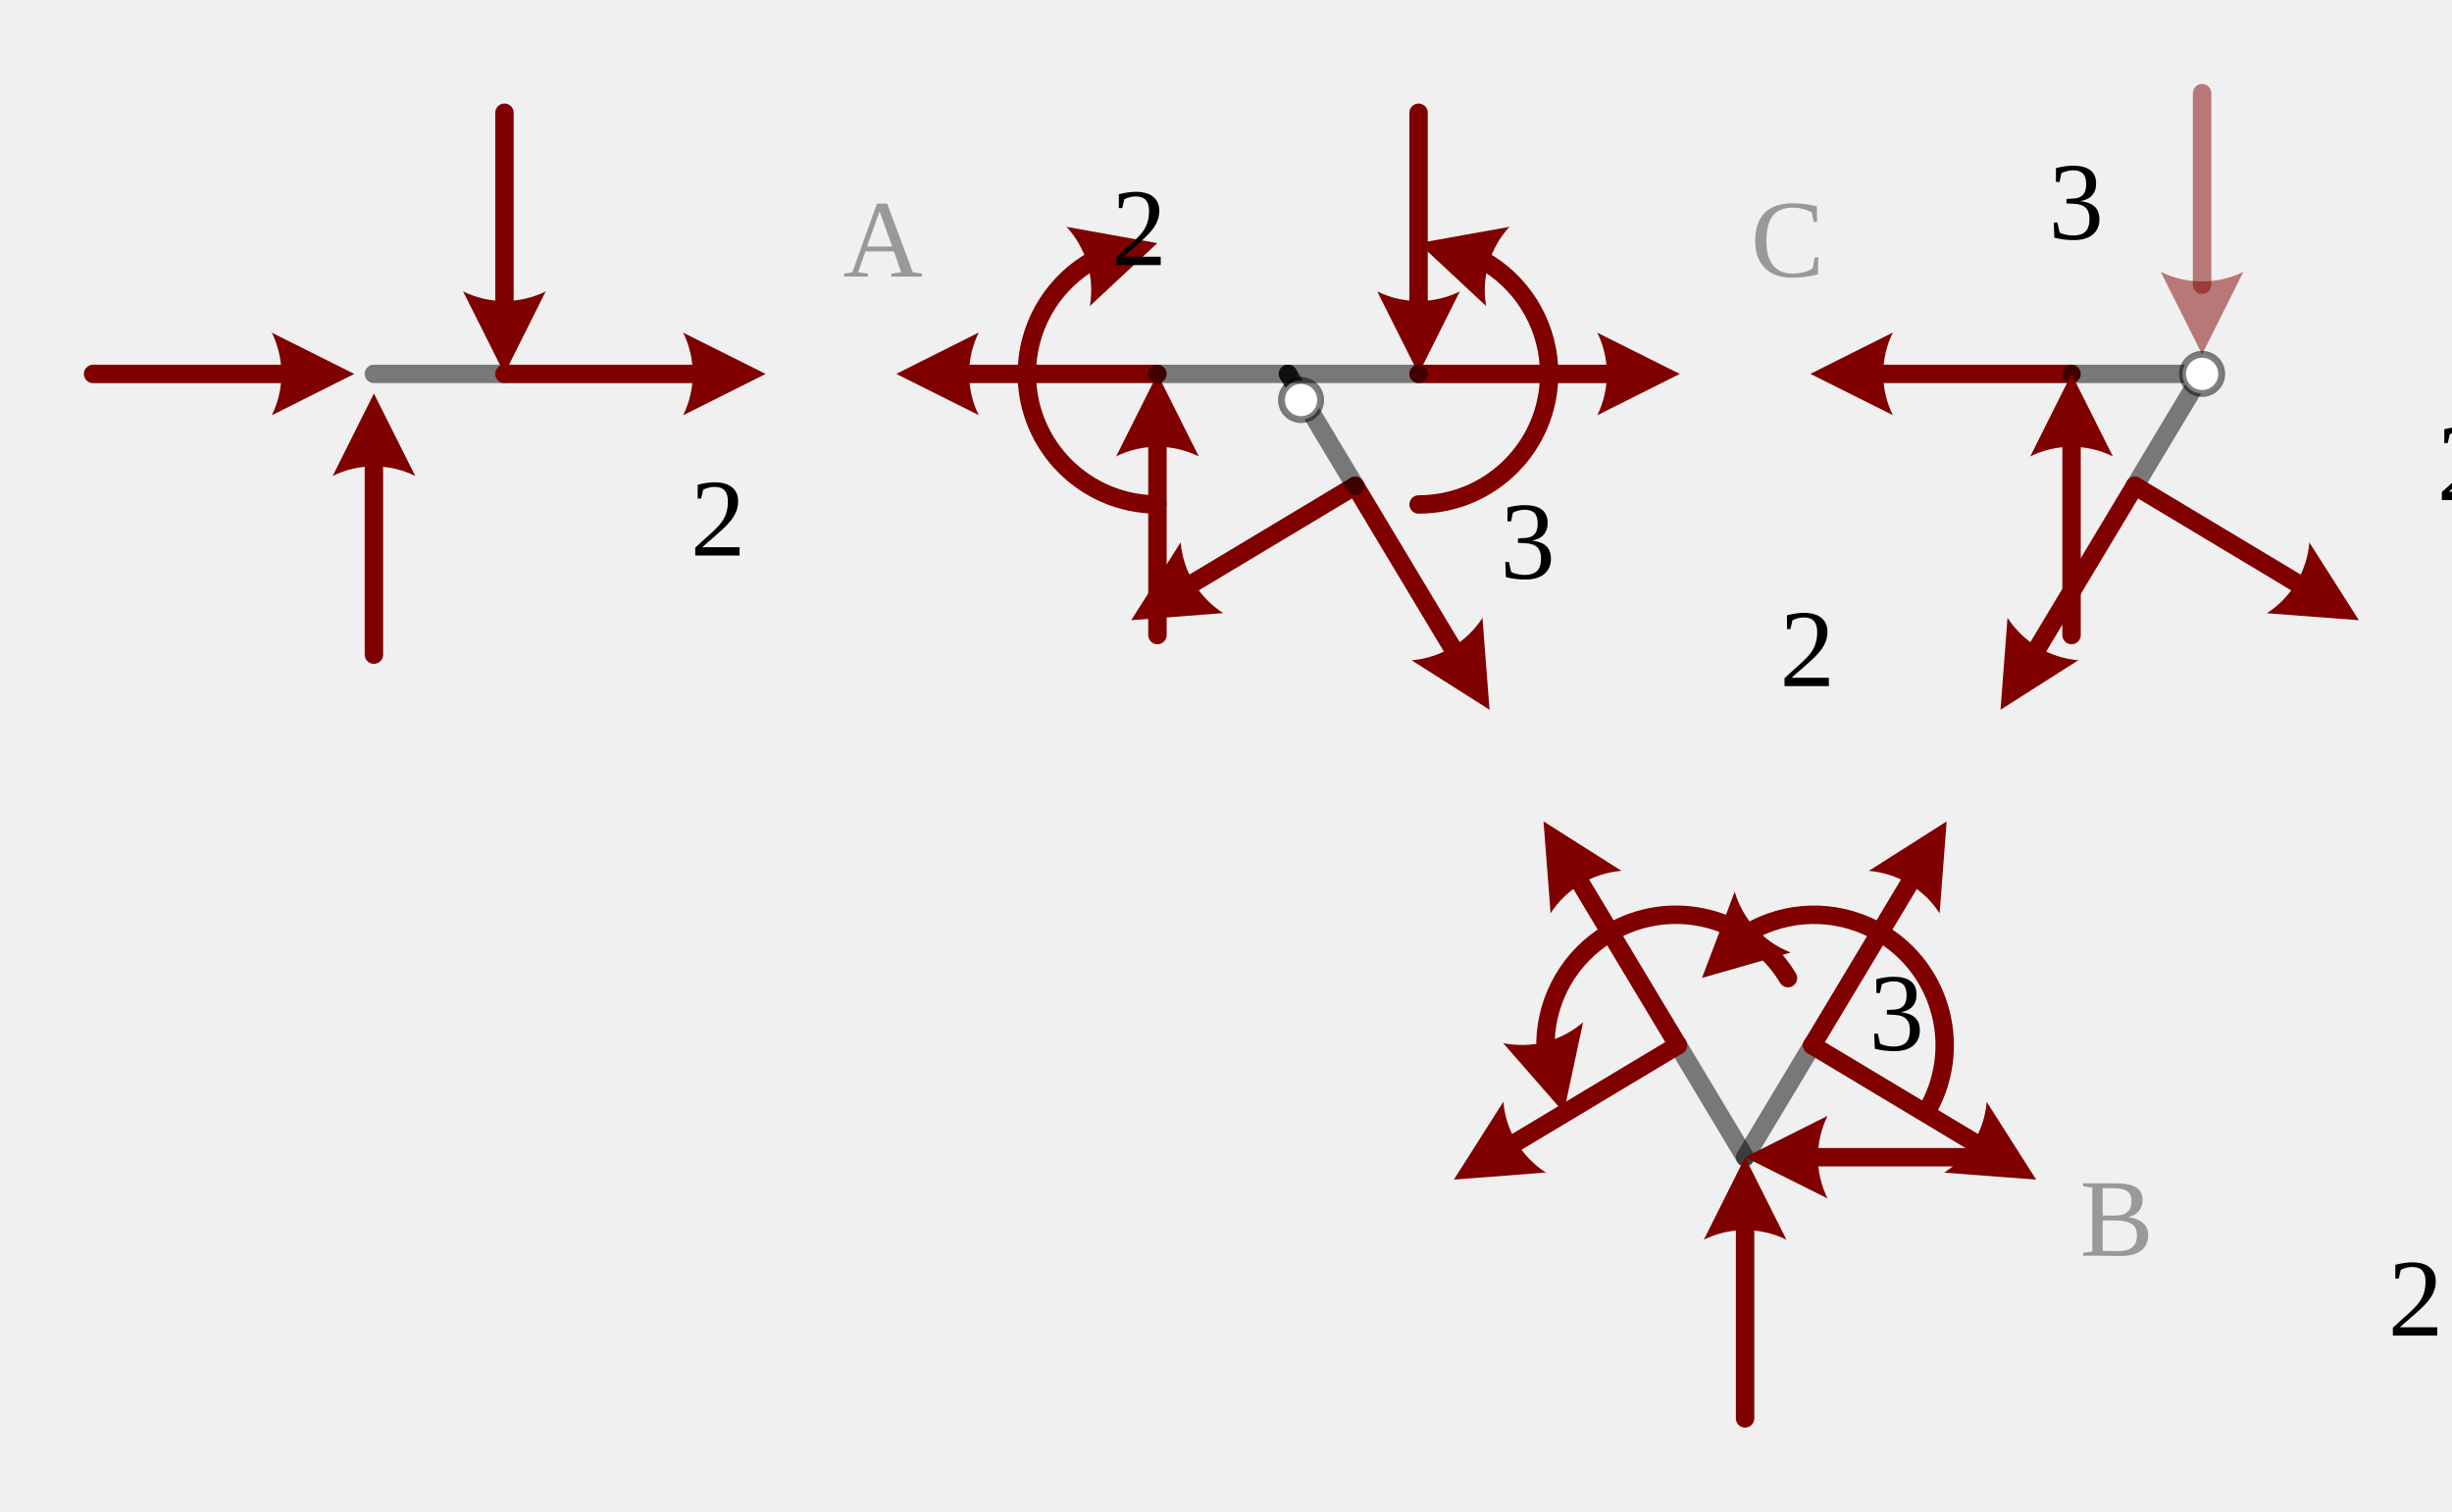
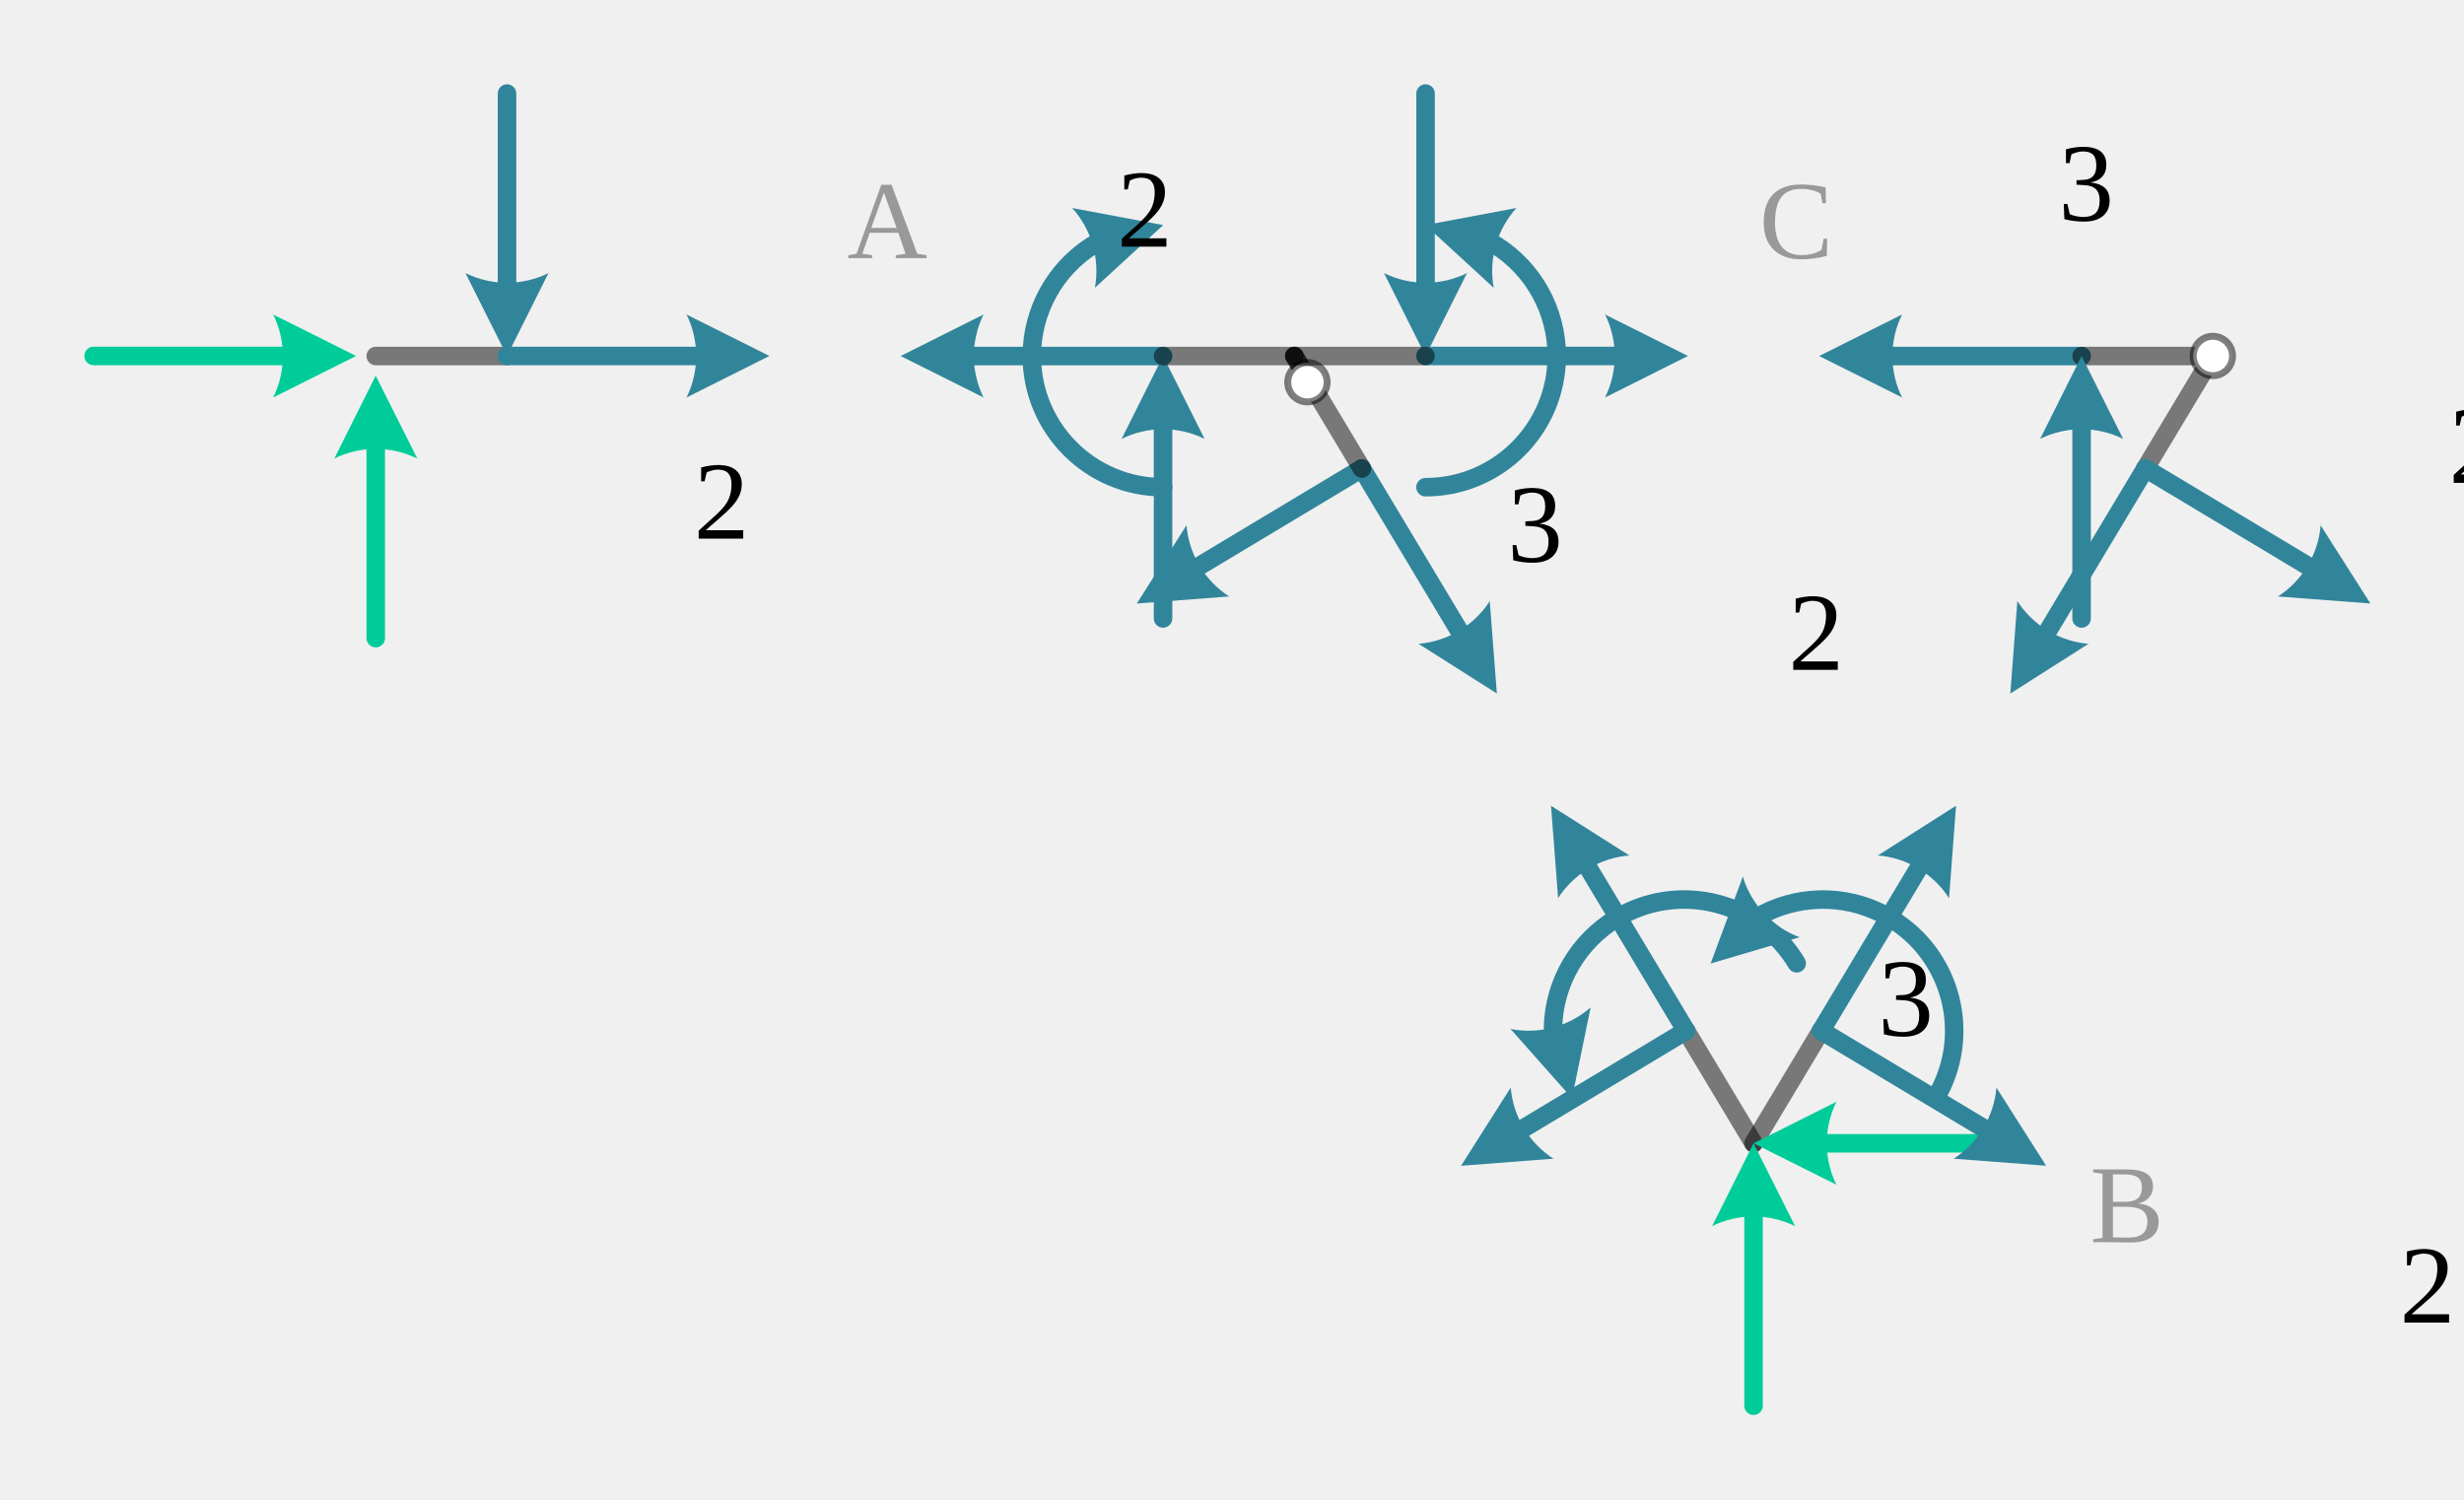
- <svg xmlns="http://www.w3.org/2000/svg" xmlns:ns1="http://schemas.microsoft.com/visio/2003/SVGExtensions/" xmlns:xlink="http://www.w3.org/1999/xlink" width="3.696in" height="2.279in" viewBox="0 0 266.126 164.072" xml:space="preserve" color-interpolation-filters="sRGB" class="st12">
+ <svg xmlns="http://www.w3.org/2000/svg" xmlns:ns1="http://schemas.microsoft.com/visio/2003/SVGExtensions/" xmlns:xlink="http://www.w3.org/1999/xlink" width="3.696in" height="2.249in" viewBox="0 0 266.126 161.946" xml:space="preserve" color-interpolation-filters="sRGB" class="st12">
  <ns1:documentProperties ns1:langID="1043" ns1:metric="true" ns1:viewMarkup="false" />
  <style type="text/css">
	
		.st1 {stroke:#000000;stroke-linecap:round;stroke-linejoin:round;stroke-opacity:0.5;stroke-width:2}
- 		.st2 {marker-start:url(#mrkr5-21);stroke:#800000;stroke-linecap:round;stroke-linejoin:round;stroke-opacity:0.5;stroke-width:2}
- 		.st3 {fill:#800000;fill-opacity:0.5;stroke:#800000;stroke-opacity:0.5;stroke-width:0.442}
- 		.st4 {marker-start:url(#mrkr5-27);stroke:#800000;stroke-linecap:round;stroke-linejoin:round;stroke-width:2}
- 		.st5 {fill:#800000;fill-opacity:1;stroke:#800000;stroke-opacity:1;stroke-width:0.442}
- 		.st6 {marker-end:url(#mrkr5-88);stroke:#800000;stroke-linecap:round;stroke-linejoin:round;stroke-width:2}
+ 		.st2 {marker-start:url(#mrkr5-21);stroke:#00cc99;stroke-linecap:round;stroke-linejoin:round;stroke-width:2}
+ 		.st3 {fill:#00cc99;fill-opacity:1;stroke:#00cc99;stroke-opacity:1;stroke-width:0.442}
+ 		.st4 {marker-start:url(#mrkr5-42);stroke:#31859b;stroke-linecap:round;stroke-linejoin:round;stroke-width:2}
+ 		.st5 {fill:#31859b;fill-opacity:1;stroke:#31859b;stroke-opacity:1;stroke-width:0.442}
+ 		.st6 {marker-end:url(#mrkr5-83);stroke:#31859b;stroke-linecap:round;stroke-linejoin:round;stroke-width:2}
		.st7 {fill:#ffffff;stroke:#000000;stroke-linecap:round;stroke-linejoin:round;stroke-opacity:0.5;stroke-width:0.75}
		.st8 {fill:none;stroke:none;stroke-linecap:round;stroke-linejoin:round;stroke-width:0.24}
		.st9 {fill:#999999;font-family:Times New Roman;font-size:1em}
		.st10 {fill:none;stroke:none;stroke-linecap:round;stroke-linejoin:round;stroke-width:0.75}
		.st11 {fill:#000000;font-family:Times New Roman;font-size:1em}
		.st12 {fill:none;fill-rule:evenodd;font-size:12px;overflow:visible;stroke-linecap:square;stroke-miterlimit:3}
	
	</style>
  <defs id="Markers">
    <g id="lend5">
      <path d="M 2 1 L 0 0 L 1.981 -0.993 C 1.672 -0.365 1.673 0.373 1.985 1 " style="stroke:none" />
    </g>
    <marker id="mrkr5-21" class="st3" ns1:arrowType="5" ns1:arrowSize="2" ns1:setback="3.775" refX="3.775" orient="auto" markerUnits="strokeWidth" overflow="visible">
      <use xlink:href="#lend5" transform="scale(2.26) " />
    </marker>
-     <marker id="mrkr5-27" class="st5" ns1:arrowType="5" ns1:arrowSize="2" ns1:setback="3.775" refX="3.775" orient="auto" markerUnits="strokeWidth" overflow="visible">
+     <marker id="mrkr5-42" class="st5" ns1:arrowType="5" ns1:arrowSize="2" ns1:setback="3.775" refX="3.775" orient="auto" markerUnits="strokeWidth" overflow="visible">
      <use xlink:href="#lend5" transform="scale(2.26) " />
    </marker>
-     <marker id="mrkr5-88" class="st5" ns1:arrowType="5" ns1:arrowSize="2" ns1:setback="3.775" refX="-3.775" orient="auto" markerUnits="strokeWidth" overflow="visible">
+     <marker id="mrkr5-83" class="st5" ns1:arrowType="5" ns1:arrowSize="2" ns1:setback="3.775" refX="-3.775" orient="auto" markerUnits="strokeWidth" overflow="visible">
      <use xlink:href="#lend5" transform="scale(-2.26,-2.26) " />
    </marker>
  </defs>
  <g ns1:mID="0" ns1:index="1" ns1:groupContext="foregroundPage">
    <ns1:pageProperties ns1:drawingScale="0.0393701" ns1:pageScale="0.0393701" ns1:drawingUnits="24" ns1:shadowOffsetX="8.50394" ns1:shadowOffsetY="-8.50394" />
-     <g id="shape811-1" ns1:mID="811" ns1:groupContext="shape" transform="translate(40.5794,-123.493)">
-       <path d="M0 164.07 L14.17 164.07" class="st1" />
-     </g>
-     <g id="shape812-4" ns1:mID="812" ns1:groupContext="shape" transform="translate(379.695,124.994) rotate(120.964)">
-       <path d="M0 164.07 L14.17 164.07" class="st1" />
-     </g>
-     <g id="shape813-7" ns1:mID="813" ns1:groupContext="shape" transform="translate(280.483,-43.835) rotate(59.0362)">
-       <path d="M0 164.07 L2.83 164.07" class="st1" />
-     </g>
-     <g id="shape814-10" ns1:mID="814" ns1:groupContext="shape" transform="translate(322.797,29.0509) rotate(59.0362)">
-       <path d="M0 164.07 L14.17 164.07" class="st1" />
-     </g>
-     <g id="shape815-13" ns1:mID="815" ns1:groupContext="shape" transform="translate(337.381,197.88) rotate(120.964)">
-       <path d="M0 164.07 L14.17 164.07" class="st1" />
-     </g>
-     <g id="shape816-16" ns1:mID="816" ns1:groupContext="shape" transform="translate(74.9323,38.4535) rotate(-90)">
-       <path d="M7.55 164.07 L7.91 164.07 L28.35 164.07" class="st2" />
-     </g>
-     <g id="shape817-22" ns1:mID="817" ns1:groupContext="shape" transform="translate(204.652,42.7055) rotate(90)">
-       <path d="M7.55 164.07 L7.91 164.07 L28.35 164.07" class="st4" />
-     </g>
-     <g id="shape818-28" ns1:mID="818" ns1:groupContext="shape" transform="translate(353.471,125.619) rotate(90)">
-       <path d="M7.55 164.07 L7.91 164.07 L28.35 164.07" class="st4" />
-     </g>
-     <g id="shape821-33" ns1:mID="821" ns1:groupContext="shape" transform="translate(189.398,-38.4535)">
-       <path d="M7.55 164.07 L7.91 164.07 L28.35 164.07" class="st4" />
-     </g>
-     <g id="shape822-38" ns1:mID="822" ns1:groupContext="shape" transform="translate(38.4535,204.652) rotate(180)">
-       <path d="M7.55 164.07 L7.91 164.07 L28.35 164.07" class="st4" />
-     </g>
-     <g id="shape823-43" ns1:mID="823" ns1:groupContext="shape" transform="translate(83.0991,204.652) rotate(180)">
-       <path d="M7.55 164.07 L7.91 164.07 L28.35 164.07" class="st4" />
-     </g>
-     <g id="shape824-48" ns1:mID="824" ns1:groupContext="shape" transform="translate(-109.32,40.5795) rotate(-90)">
-       <path d="M7.55 164.07 L7.91 164.07 L28.35 164.07" class="st4" />
-     </g>
-     <g id="shape825-53" ns1:mID="825" ns1:groupContext="shape" transform="translate(-10.1071,40.5795) rotate(-90)">
-       <path d="M7.55 164.07 L7.91 164.07 L28.35 164.07" class="st4" />
-     </g>
-     <g id="shape826-58" ns1:mID="826" ns1:groupContext="shape" transform="translate(289.691,40.5795) rotate(90)">
-       <path d="M7.55 164.07 L7.91 164.07 L28.35 164.07" class="st4" />
-     </g>
-     <g id="shape827-63" ns1:mID="827" ns1:groupContext="shape" transform="translate(20.9774,161.454) rotate(-120.964)">
-       <path d="M7.55 164.07 L7.91 164.07 L28.35 164.07" class="st4" />
-     </g>
-     <g id="shape828-68" ns1:mID="828" ns1:groupContext="shape" transform="translate(182.312,204.652) rotate(180)">
-       <path d="M7.55 164.07 L7.91 164.07 L28.35 164.07" class="st4" />
-     </g>
-     <g id="shape829-73" ns1:mID="829" ns1:groupContext="shape" transform="translate(97.2723,-123.493)">
-       <path d="M7.55 164.07 L7.91 164.07 L28.35 164.07" class="st4" />
-     </g>
-     <g id="shape830-78" ns1:mID="830" ns1:groupContext="shape" transform="translate(38.3626,-73.3737) rotate(-30.9638)">
-       <path d="M7.55 164.07 L7.91 164.07 L28.35 164.07" class="st4" />
-     </g>
-     <g id="shape831-83" ns1:mID="831" ns1:groupContext="shape" transform="translate(-38.4536,54.7527) rotate(-90)">
-       <path d="M-0 164.07 A14.173 14.173 0 0 1 14.17 149.9 A14.173 14.173 0 0 1 26.14 156.48 L26.24 156.82" class="st6" />
-     </g>
-     <g id="shape832-89" ns1:mID="832" ns1:groupContext="shape" transform="translate(318.038,54.7527) rotate(90) scale(-1,1)">
-       <path d="M-0 164.07 A14.173 14.173 0 0 1 14.17 149.9 A14.173 14.173 0 0 1 26.14 156.48 L26.24 156.82" class="st6" />
-     </g>
-     <g id="shape833-94" ns1:mID="833" ns1:groupContext="shape" transform="translate(196.485,-123.493)">
-       <path d="M7.55 164.07 L7.91 164.07 L28.35 164.07" class="st4" />
-     </g>
-     <g id="shape835-99" ns1:mID="835" ns1:groupContext="shape" transform="translate(6.39328,137.148) rotate(-120.964)">
-       <path d="M0 164.07 L14.17 164.07" class="st1" />
-     </g>
-     <g id="shape836-102" ns1:mID="836" ns1:groupContext="shape" transform="translate(139.083,-118.532)">
-       <ellipse cx="2.126" cy="161.946" rx="2.126" ry="2.126" class="st7" />
-     </g>
-     <g id="shape837-104" ns1:mID="837" ns1:groupContext="shape" transform="translate(125.619,-123.493)">
-       <path d="M0 164.07 L14.17 164.07" class="st1" />
-     </g>
-     <g id="shape838-107" ns1:mID="838" ns1:groupContext="shape" transform="translate(139.792,-123.493)">
-       <path d="M0 164.07 L14.17 164.07" class="st1" />
-     </g>
-     <g id="shape839-110" ns1:mID="839" ns1:groupContext="shape" transform="translate(224.831,-123.493)">
-       <path d="M0 164.07 L14.17 164.07" class="st1" />
-     </g>
-     <g id="shape842-113" ns1:mID="842" ns1:groupContext="shape" transform="translate(236.879,-121.367)">
-       <ellipse cx="2.126" cy="161.946" rx="2.126" ry="2.126" class="st7" />
-     </g>
-     <g id="shape843-115" ns1:mID="843" ns1:groupContext="shape" transform="translate(388.904,40.5795) rotate(90)">
-       <path d="M7.55 164.07 L7.91 164.07 L28.35 164.07" class="st4" />
-     </g>
-     <g id="shape844-120" ns1:mID="844" ns1:groupContext="shape" transform="translate(308.213,4.7439) rotate(59.0362)">
-       <path d="M7.55 164.07 L7.91 164.07 L28.35 164.07" class="st4" />
-     </g>
-     <g id="shape845-125" ns1:mID="845" ns1:groupContext="shape" transform="translate(73.3847,-12.6412) rotate(-30.9638)">
-       <path d="M7.55 164.07 L7.91 164.07 L28.35 164.07" class="st4" />
-     </g>
-     <g id="shape846-130" ns1:mID="846" ns1:groupContext="shape" transform="translate(351.965,173.573) rotate(120.964)">
-       <path d="M7.55 164.07 L7.91 164.07 L28.35 164.07" class="st4" />
-     </g>
-     <g id="shape847-135" ns1:mID="847" ns1:groupContext="shape" transform="translate(136.583,268.74) rotate(-149.036)">
-       <path d="M7.55 164.07 L7.91 164.07 L28.35 164.07" class="st4" />
-     </g>
-     <g id="shape848-140" ns1:mID="848" ns1:groupContext="shape" transform="translate(76.4376,-7.37481) rotate(-59.0362)">
-       <path d="M7.55 164.07 L7.91 164.07 L28.35 164.07" class="st4" />
-     </g>
-     <g id="shape849-145" ns1:mID="849" ns1:groupContext="shape" transform="translate(171.605,208.008) rotate(-149.036)">
-       <path d="M7.55 164.07 L7.91 164.07 L28.35 164.07" class="st4" />
-     </g>
-     <g id="shape864-150" ns1:mID="864" ns1:groupContext="shape" transform="translate(293.46,-19.9298) rotate(30.9638) scale(-1,1)">
-       <path d="M-0 164.07 A14.173 14.173 0 0 1 14.17 149.9 A14.173 14.173 0 0 1 26.14 156.48 L26.24 156.82" class="st6" />
-     </g>
-     <g id="shape865-155" ns1:mID="865" ns1:groupContext="shape" transform="translate(109.643,-34.514) rotate(-30.9638) scale(-1,1)">
-       <path d="M-0 164.07 A14.173 14.173 0 0 1 14.17 149.9 A14.173 14.173 0 0 1 26.14 156.48 L26.24 156.82" class="st6" />
-     </g>
-     <g id="shape868-160" ns1:mID="868" ns1:groupContext="shape" transform="translate(33.4928,-130.579)">
-       <ns1:textBlock ns1:margins="rect(4,4,4,4)" ns1:tabSpace="42.5197" />
-       <ns1:textRect cx="7.087" cy="156.986" width="14.18" height="14.173" />
-       <rect x="0" y="149.899" width="14.173" height="14.173" class="st8" />
-       <text x="4" y="160.59" class="st9" ns1:langID="1043">
+     <g id="shape231-1" ns1:mID="231" ns1:groupContext="shape" transform="translate(40.5794,-123.493)">
+       <path d="M0 161.95 L14.17 161.95" class="st1" />
+     </g>
+     <g id="shape232-4" ns1:mID="232" ns1:groupContext="shape" transform="translate(377.872,121.774) rotate(120.964)">
+       <path d="M0 161.95 L14.17 161.95" class="st1" />
+     </g>
+     <g id="shape233-7" ns1:mID="233" ns1:groupContext="shape" transform="translate(278.66,-44.8672) rotate(59.0362)">
+       <path d="M0 161.95 L2.83 161.95" class="st1" />
+     </g>
+     <g id="shape234-10" ns1:mID="234" ns1:groupContext="shape" transform="translate(320.974,28.0187) rotate(59.0362)">
+       <path d="M0 161.95 L14.17 161.95" class="st1" />
+     </g>
+     <g id="shape235-13" ns1:mID="235" ns1:groupContext="shape" transform="translate(335.558,194.66) rotate(120.964)">
+       <path d="M0 161.95 L14.17 161.95" class="st1" />
+     </g>
+     <g id="shape236-16" ns1:mID="236" ns1:groupContext="shape" transform="translate(202.526,40.5795) rotate(90)">
+       <path d="M7.55 161.95 L7.91 161.95 L28.35 161.95" class="st2" />
+     </g>
+     <g id="shape237-22" ns1:mID="237" ns1:groupContext="shape" transform="translate(351.345,123.493) rotate(90)">
+       <path d="M7.55 161.95 L7.91 161.95 L28.35 161.95" class="st2" />
+     </g>
+     <g id="shape238-27" ns1:mID="238" ns1:groupContext="shape" transform="translate(189.398,-38.4535)">
+       <path d="M7.55 161.95 L7.91 161.95 L28.35 161.95" class="st2" />
+     </g>
+     <g id="shape239-32" ns1:mID="239" ns1:groupContext="shape" transform="translate(38.4535,200.4) rotate(180)">
+       <path d="M7.55 161.95 L7.91 161.95 L28.35 161.95" class="st2" />
+     </g>
+     <g id="shape240-37" ns1:mID="240" ns1:groupContext="shape" transform="translate(83.0991,200.4) rotate(180)">
+       <path d="M7.55 161.95 L7.91 161.95 L28.35 161.95" class="st4" />
+     </g>
+     <g id="shape241-43" ns1:mID="241" ns1:groupContext="shape" transform="translate(-107.194,38.4535) rotate(-90)">
+       <path d="M7.55 161.95 L7.91 161.95 L28.35 161.95" class="st4" />
+     </g>
+     <g id="shape242-48" ns1:mID="242" ns1:groupContext="shape" transform="translate(-7.98111,38.4535) rotate(-90)">
+       <path d="M7.55 161.95 L7.91 161.95 L28.35 161.95" class="st4" />
+     </g>
+     <g id="shape243-53" ns1:mID="243" ns1:groupContext="shape" transform="translate(287.565,38.4535) rotate(90)">
+       <path d="M7.55 161.95 L7.91 161.95 L28.35 161.95" class="st4" />
+     </g>
+     <g id="shape244-58" ns1:mID="244" ns1:groupContext="shape" transform="translate(22.8004,158.235) rotate(-120.964)">
+       <path d="M7.55 161.95 L7.91 161.95 L28.35 161.95" class="st4" />
+     </g>
+     <g id="shape245-63" ns1:mID="245" ns1:groupContext="shape" transform="translate(182.312,200.4) rotate(180)">
+       <path d="M7.55 161.95 L7.91 161.95 L28.35 161.95" class="st4" />
+     </g>
+     <g id="shape246-68" ns1:mID="246" ns1:groupContext="shape" transform="translate(97.2723,-123.493)">
+       <path d="M7.55 161.95 L7.91 161.95 L28.35 161.95" class="st4" />
+     </g>
+     <g id="shape247-73" ns1:mID="247" ns1:groupContext="shape" transform="translate(39.4564,-73.6767) rotate(-30.9638)">
+       <path d="M7.55 161.95 L7.91 161.95 L28.35 161.95" class="st4" />
+     </g>
+     <g id="shape248-78" ns1:mID="248" ns1:groupContext="shape" transform="translate(-36.3276,52.6267) rotate(-90)">
+       <path d="M-0 161.95 A14.173 14.173 0 0 1 14.17 147.77 A14.173 14.173 0 0 1 26.14 154.35 L26.24 154.7" class="st6" />
+     </g>
+     <g id="shape249-84" ns1:mID="249" ns1:groupContext="shape" transform="translate(315.912,52.6267) rotate(90) scale(-1,1)">
+       <path d="M-0 161.95 A14.173 14.173 0 0 1 14.17 147.77 A14.173 14.173 0 0 1 26.14 154.35 L26.24 154.7" class="st6" />
+     </g>
+     <g id="shape250-89" ns1:mID="250" ns1:groupContext="shape" transform="translate(196.485,-123.493)">
+       <path d="M7.55 161.95 L7.91 161.95 L28.35 161.95" class="st4" />
+     </g>
+     <g id="shape251-94" ns1:mID="251" ns1:groupContext="shape" transform="translate(8.2163,133.928) rotate(-120.964)">
+       <path d="M0 161.95 L14.17 161.95" class="st1" />
+     </g>
+     <g id="shape252-97" ns1:mID="252" ns1:groupContext="shape" transform="translate(139.083,-118.532)">
+       <ellipse cx="2.126" cy="159.82" rx="2.126" ry="2.126" class="st7" />
+     </g>
+     <g id="shape253-99" ns1:mID="253" ns1:groupContext="shape" transform="translate(125.619,-123.493)">
+       <path d="M0 161.95 L14.17 161.95" class="st1" />
+     </g>
+     <g id="shape254-102" ns1:mID="254" ns1:groupContext="shape" transform="translate(139.792,-123.493)">
+       <path d="M0 161.95 L14.17 161.95" class="st1" />
+     </g>
+     <g id="shape255-105" ns1:mID="255" ns1:groupContext="shape" transform="translate(224.831,-123.493)">
+       <path d="M0 161.95 L14.17 161.95" class="st1" />
+     </g>
+     <g id="shape256-108" ns1:mID="256" ns1:groupContext="shape" transform="translate(236.879,-121.367)">
+       <ellipse cx="2.126" cy="159.82" rx="2.126" ry="2.126" class="st7" />
+     </g>
+     <g id="shape257-110" ns1:mID="257" ns1:groupContext="shape" transform="translate(386.778,38.4535) rotate(90)">
+       <path d="M7.55 161.95 L7.91 161.95 L28.35 161.95" class="st4" />
+     </g>
+     <g id="shape258-115" ns1:mID="258" ns1:groupContext="shape" transform="translate(306.39,3.71173) rotate(59.0362)">
+       <path d="M7.55 161.95 L7.91 161.95 L28.35 161.95" class="st4" />
+     </g>
+     <g id="shape259-120" ns1:mID="259" ns1:groupContext="shape" transform="translate(74.4786,-12.9442) rotate(-30.9638)">
+       <path d="M7.55 161.95 L7.91 161.95 L28.35 161.95" class="st4" />
+     </g>
+     <g id="shape260-125" ns1:mID="260" ns1:groupContext="shape" transform="translate(350.142,170.353) rotate(120.964)">
+       <path d="M7.55 161.95 L7.91 161.95 L28.35 161.95" class="st4" />
+     </g>
+     <g id="shape261-130" ns1:mID="261" ns1:groupContext="shape" transform="translate(137.676,264.791) rotate(-149.036)">
+       <path d="M7.55 161.95 L7.91 161.95 L28.35 161.95" class="st4" />
+     </g>
+     <g id="shape262-135" ns1:mID="262" ns1:groupContext="shape" transform="translate(78.2606,-8.40698) rotate(-59.0362)">
+       <path d="M7.55 161.95 L7.91 161.95 L28.35 161.95" class="st4" />
+     </g>
+     <g id="shape263-140" ns1:mID="263" ns1:groupContext="shape" transform="translate(172.699,204.059) rotate(-149.036)">
+       <path d="M7.55 161.95 L7.91 161.95 L28.35 161.95" class="st4" />
+     </g>
+     <g id="shape264-145" ns1:mID="264" ns1:groupContext="shape" transform="translate(292.367,-20.2328) rotate(30.9638) scale(-1,1)">
+       <path d="M-0 161.95 A14.173 14.173 0 0 1 14.17 147.77 A14.173 14.173 0 0 1 26.14 154.35 L26.24 154.7" class="st6" />
+     </g>
+     <g id="shape265-150" ns1:mID="265" ns1:groupContext="shape" transform="translate(110.737,-34.8169) rotate(-30.9638) scale(-1,1)">
+       <path d="M-0 161.95 A14.173 14.173 0 0 1 14.17 147.77 A14.173 14.173 0 0 1 26.14 154.35 L26.24 154.7" class="st6" />
+     </g>
+     <g id="shape266-155" ns1:mID="266" ns1:groupContext="shape" transform="translate(33.4928,-130.579)">
+       <ns1:textBlock ns1:margins="rect(4,4,4,4)" ns1:tabSpace="42.5197" />
+       <ns1:textRect cx="7.087" cy="154.86" width="14.18" height="14.173" />
+       <rect x="0" y="147.773" width="14.173" height="14.173" class="st8" />
+       <text x="4" y="158.46" class="st9" ns1:langID="1043">
        <ns1:paragraph ns1:horizAlign="1" />
        <ns1:tabList />A</text>
    </g>
-     <g id="shape869-163" ns1:mID="869" ns1:groupContext="shape" transform="translate(167.731,-24.2803)">
-       <ns1:textBlock ns1:margins="rect(4,4,4,4)" ns1:tabSpace="42.5197" />
-       <ns1:textRect cx="7.087" cy="156.986" width="14.18" height="14.173" />
-       <rect x="0" y="149.899" width="14.173" height="14.173" class="st8" />
-       <text x="4" y="160.59" class="st9" ns1:langID="1043">
+     <g id="shape267-158" ns1:mID="267" ns1:groupContext="shape" transform="translate(167.731,-24.2803)">
+       <ns1:textBlock ns1:margins="rect(4,4,4,4)" ns1:tabSpace="42.5197" />
+       <ns1:textRect cx="7.087" cy="154.86" width="14.18" height="14.173" />
+       <rect x="0" y="147.773" width="14.173" height="14.173" class="st8" />
+       <text x="4" y="158.46" class="st9" ns1:langID="1043">
        <ns1:paragraph ns1:horizAlign="1" />
        <ns1:tabList />B</text>
    </g>
-     <g id="shape871-166" ns1:mID="871" ns1:groupContext="shape" transform="translate(131.997,-130.579)">
-       <ns1:textBlock ns1:margins="rect(4,4,4,4)" ns1:tabSpace="42.5197" />
-       <ns1:textRect cx="7.087" cy="156.986" width="14.18" height="14.173" />
-       <rect x="0" y="149.899" width="14.173" height="14.173" class="st8" />
-       <text x="4" y="160.59" class="st9" ns1:langID="1043">
+     <g id="shape268-161" ns1:mID="268" ns1:groupContext="shape" transform="translate(131.997,-130.579)">
+       <ns1:textBlock ns1:margins="rect(4,4,4,4)" ns1:tabSpace="42.5197" />
+       <ns1:textRect cx="7.087" cy="154.86" width="14.18" height="14.173" />
+       <rect x="0" y="147.773" width="14.173" height="14.173" class="st8" />
+       <text x="4" y="158.46" class="st9" ns1:langID="1043">
        <ns1:paragraph ns1:horizAlign="1" />
        <ns1:tabList />C</text>
    </g>
-     <g id="shape872-169" ns1:mID="872" ns1:groupContext="shape" transform="translate(217.745,-130.579)">
-       <ns1:textBlock ns1:margins="rect(4,4,4,4)" ns1:tabSpace="42.5197" />
-       <ns1:textRect cx="7.087" cy="156.986" width="14.18" height="14.173" />
-       <rect x="0" y="149.899" width="14.173" height="14.173" class="st8" />
-       <text x="4" y="160.59" class="st9" ns1:langID="1043">
+     <g id="shape269-164" ns1:mID="269" ns1:groupContext="shape" transform="translate(217.745,-130.579)">
+       <ns1:textBlock ns1:margins="rect(4,4,4,4)" ns1:tabSpace="42.5197" />
+       <ns1:textRect cx="7.087" cy="154.86" width="14.18" height="14.173" />
+       <rect x="0" y="147.773" width="14.173" height="14.173" class="st8" />
+       <text x="4" y="158.46" class="st9" ns1:langID="1043">
        <ns1:paragraph ns1:horizAlign="1" />
        <ns1:tabList />D</text>
    </g>
-     <g id="shape874-172" ns1:mID="874" ns1:groupContext="shape" transform="translate(12.9451,-96.2094)">
-       <ns1:textBlock ns1:margins="rect(4,4,4,4)" ns1:tabSpace="42.5197" />
-       <ns1:textRect cx="10.984" cy="152.911" width="21.97" height="22.323" />
-       <rect x="0" y="141.749" width="21.968" height="22.323" class="st10" />
-       <text x="7.98" y="156.51" class="st11" ns1:langID="1043">
-         <ns1:paragraph ns1:horizAlign="1" />
-         <ns1:tabList />2</text>
-     </g>
-     <g id="shape875-175" ns1:mID="875" ns1:groupContext="shape" transform="translate(197.197,-11.5243)">
-       <ns1:textBlock ns1:margins="rect(4,4,4,4)" ns1:tabSpace="42.5197" />
-       <ns1:textRect cx="10.984" cy="152.911" width="21.97" height="22.323" />
-       <rect x="0" y="141.749" width="21.968" height="22.323" class="st10" />
-       <text x="7.98" y="156.51" class="st11" ns1:langID="1043">
-         <ns1:paragraph ns1:horizAlign="1" />
-         <ns1:tabList />2</text>
-     </g>
-     <g id="shape877-178" ns1:mID="877" ns1:groupContext="shape" transform="translate(58.6538,-127.745)">
-       <ns1:textBlock ns1:margins="rect(4,4,4,4)" ns1:tabSpace="42.5197" />
-       <ns1:textRect cx="10.984" cy="152.911" width="21.97" height="22.323" />
-       <rect x="0" y="141.749" width="21.968" height="22.323" class="st10" />
-       <text x="7.98" y="156.51" class="st11" ns1:langID="1043">
-         <ns1:paragraph ns1:horizAlign="1" />
-         <ns1:tabList />2</text>
-     </g>
-     <g id="shape878-181" ns1:mID="878" ns1:groupContext="shape" transform="translate(100.819,-93.7291)">
-       <ns1:textBlock ns1:margins="rect(4,4,4,4)" ns1:tabSpace="42.5197" />
-       <ns1:textRect cx="10.984" cy="152.911" width="21.97" height="22.323" />
-       <rect x="0" y="141.749" width="21.968" height="22.323" class="st10" />
-       <text x="7.98" y="156.51" class="st11" ns1:langID="1043">
-         <ns1:paragraph ns1:horizAlign="1" />
-         <ns1:tabList />3</text>
-     </g>
-     <g id="shape879-184" ns1:mID="879" ns1:groupContext="shape" transform="translate(131.171,-82.0362)">
-       <ns1:textBlock ns1:margins="rect(4,4,4,4)" ns1:tabSpace="42.5197" />
-       <ns1:textRect cx="10.984" cy="152.911" width="21.97" height="22.323" />
-       <rect x="0" y="141.749" width="21.968" height="22.323" class="st10" />
-       <text x="7.98" y="156.51" class="st11" ns1:langID="1043">
-         <ns1:paragraph ns1:horizAlign="1" />
-         <ns1:tabList />2</text>
-     </g>
-     <g id="shape880-187" ns1:mID="880" ns1:groupContext="shape" transform="translate(160.347,-130.579)">
-       <ns1:textBlock ns1:margins="rect(4,4,4,4)" ns1:tabSpace="42.5197" />
-       <ns1:textRect cx="10.984" cy="152.911" width="21.97" height="22.323" />
-       <rect x="0" y="141.749" width="21.968" height="22.323" class="st10" />
-       <text x="7.98" y="156.51" class="st11" ns1:langID="1043">
-         <ns1:paragraph ns1:horizAlign="1" />
-         <ns1:tabList />3</text>
-     </g>
-     <g id="shape881-190" ns1:mID="881" ns1:groupContext="shape" transform="translate(202.512,-102.233)">
-       <ns1:textBlock ns1:margins="rect(4,4,4,4)" ns1:tabSpace="42.5197" />
-       <ns1:textRect cx="10.984" cy="152.911" width="21.97" height="22.323" />
-       <rect x="0" y="141.749" width="21.968" height="22.323" class="st10" />
-       <text x="7.98" y="156.51" class="st11" ns1:langID="1043">
-         <ns1:paragraph ns1:horizAlign="1" />
-         <ns1:tabList />2</text>
-     </g>
-     <g id="shape884-193" ns1:mID="884" ns1:groupContext="shape" transform="translate(223.063,-82.3905)">
-       <ns1:textBlock ns1:margins="rect(4,4,4,4)" ns1:tabSpace="42.5197" />
-       <ns1:textRect cx="10.984" cy="152.911" width="21.97" height="22.323" />
-       <rect x="0" y="141.749" width="21.968" height="22.323" class="st10" />
-       <text x="7.98" y="156.51" class="st11" ns1:langID="1043">
-         <ns1:paragraph ns1:horizAlign="1" />
-         <ns1:tabList />2</text>
-     </g>
-     <g id="shape889-196" ns1:mID="889" ns1:groupContext="shape" transform="translate(213.199,-42.7054)">
-       <ns1:textBlock ns1:margins="rect(4,4,4,4)" ns1:tabSpace="42.5197" />
-       <ns1:textRect cx="10.984" cy="152.911" width="21.97" height="22.323" />
-       <rect x="0" y="141.749" width="21.968" height="22.323" class="st10" />
-       <text x="7.98" y="156.51" class="st11" ns1:langID="1043">
-         <ns1:paragraph ns1:horizAlign="1" />
-         <ns1:tabList />3</text>
-     </g>
-     <g id="shape890-199" ns1:mID="890" ns1:groupContext="shape" transform="translate(140.858,-42.5283)">
-       <ns1:textBlock ns1:margins="rect(4,4,4,4)" ns1:tabSpace="42.5197" />
-       <ns1:textRect cx="10.984" cy="152.911" width="21.97" height="22.323" />
-       <rect x="0" y="141.749" width="21.968" height="22.323" class="st10" />
-       <text x="7.98" y="156.51" class="st11" ns1:langID="1043">
+     <g id="shape270-167" ns1:mID="270" ns1:groupContext="shape" transform="translate(12.9451,-96.2094)">
+       <ns1:textBlock ns1:margins="rect(4,4,4,4)" ns1:tabSpace="42.5197" />
+       <ns1:textRect cx="10.984" cy="150.785" width="21.97" height="22.323" />
+       <rect x="0" y="139.624" width="21.968" height="22.323" class="st10" />
+       <text x="7.98" y="154.39" class="st11" ns1:langID="1043">
+         <ns1:paragraph ns1:horizAlign="1" />
+         <ns1:tabList />2</text>
+     </g>
+     <g id="shape271-170" ns1:mID="271" ns1:groupContext="shape" transform="translate(197.197,-11.5243)">
+       <ns1:textBlock ns1:margins="rect(4,4,4,4)" ns1:tabSpace="42.5197" />
+       <ns1:textRect cx="10.984" cy="150.785" width="21.97" height="22.323" />
+       <rect x="0" y="139.624" width="21.968" height="22.323" class="st10" />
+       <text x="7.98" y="154.39" class="st11" ns1:langID="1043">
+         <ns1:paragraph ns1:horizAlign="1" />
+         <ns1:tabList />2</text>
+     </g>
+     <g id="shape272-173" ns1:mID="272" ns1:groupContext="shape" transform="translate(58.6538,-127.745)">
+       <ns1:textBlock ns1:margins="rect(4,4,4,4)" ns1:tabSpace="42.5197" />
+       <ns1:textRect cx="10.984" cy="150.785" width="21.97" height="22.323" />
+       <rect x="0" y="139.624" width="21.968" height="22.323" class="st10" />
+       <text x="7.98" y="154.39" class="st11" ns1:langID="1043">
+         <ns1:paragraph ns1:horizAlign="1" />
+         <ns1:tabList />2</text>
+     </g>
+     <g id="shape273-176" ns1:mID="273" ns1:groupContext="shape" transform="translate(100.819,-93.7291)">
+       <ns1:textBlock ns1:margins="rect(4,4,4,4)" ns1:tabSpace="42.5197" />
+       <ns1:textRect cx="10.984" cy="150.785" width="21.97" height="22.323" />
+       <rect x="0" y="139.624" width="21.968" height="22.323" class="st10" />
+       <text x="7.98" y="154.39" class="st11" ns1:langID="1043">
+         <ns1:paragraph ns1:horizAlign="1" />
+         <ns1:tabList />3</text>
+     </g>
+     <g id="shape274-179" ns1:mID="274" ns1:groupContext="shape" transform="translate(131.171,-82.0362)">
+       <ns1:textBlock ns1:margins="rect(4,4,4,4)" ns1:tabSpace="42.5197" />
+       <ns1:textRect cx="10.984" cy="150.785" width="21.97" height="22.323" />
+       <rect x="0" y="139.624" width="21.968" height="22.323" class="st10" />
+       <text x="7.98" y="154.39" class="st11" ns1:langID="1043">
+         <ns1:paragraph ns1:horizAlign="1" />
+         <ns1:tabList />2</text>
+     </g>
+     <g id="shape275-182" ns1:mID="275" ns1:groupContext="shape" transform="translate(160.347,-130.579)">
+       <ns1:textBlock ns1:margins="rect(4,4,4,4)" ns1:tabSpace="42.5197" />
+       <ns1:textRect cx="10.984" cy="150.785" width="21.97" height="22.323" />
+       <rect x="0" y="139.624" width="21.968" height="22.323" class="st10" />
+       <text x="7.98" y="154.39" class="st11" ns1:langID="1043">
+         <ns1:paragraph ns1:horizAlign="1" />
+         <ns1:tabList />3</text>
+     </g>
+     <g id="shape276-185" ns1:mID="276" ns1:groupContext="shape" transform="translate(202.512,-102.233)">
+       <ns1:textBlock ns1:margins="rect(4,4,4,4)" ns1:tabSpace="42.5197" />
+       <ns1:textRect cx="10.984" cy="150.785" width="21.97" height="22.323" />
+       <rect x="0" y="139.624" width="21.968" height="22.323" class="st10" />
+       <text x="7.98" y="154.39" class="st11" ns1:langID="1043">
+         <ns1:paragraph ns1:horizAlign="1" />
+         <ns1:tabList />2</text>
+     </g>
+     <g id="shape277-188" ns1:mID="277" ns1:groupContext="shape" transform="translate(223.063,-82.3905)">
+       <ns1:textBlock ns1:margins="rect(4,4,4,4)" ns1:tabSpace="42.5197" />
+       <ns1:textRect cx="10.984" cy="150.785" width="21.97" height="22.323" />
+       <rect x="0" y="139.624" width="21.968" height="22.323" class="st10" />
+       <text x="7.98" y="154.39" class="st11" ns1:langID="1043">
+         <ns1:paragraph ns1:horizAlign="1" />
+         <ns1:tabList />2</text>
+     </g>
+     <g id="shape278-191" ns1:mID="278" ns1:groupContext="shape" transform="translate(213.199,-42.7054)">
+       <ns1:textBlock ns1:margins="rect(4,4,4,4)" ns1:tabSpace="42.5197" />
+       <ns1:textRect cx="10.984" cy="150.785" width="21.97" height="22.323" />
+       <rect x="0" y="139.624" width="21.968" height="22.323" class="st10" />
+       <text x="7.98" y="154.39" class="st11" ns1:langID="1043">
+         <ns1:paragraph ns1:horizAlign="1" />
+         <ns1:tabList />3</text>
+     </g>
+     <g id="shape279-194" ns1:mID="279" ns1:groupContext="shape" transform="translate(140.858,-42.5283)">
+       <ns1:textBlock ns1:margins="rect(4,4,4,4)" ns1:tabSpace="42.5197" />
+       <ns1:textRect cx="10.984" cy="150.785" width="21.97" height="22.323" />
+       <rect x="0" y="139.624" width="21.968" height="22.323" class="st10" />
+       <text x="7.98" y="154.39" class="st11" ns1:langID="1043">
        <ns1:paragraph ns1:horizAlign="1" />
        <ns1:tabList />3</text>
    </g>
  </g>
</svg>
